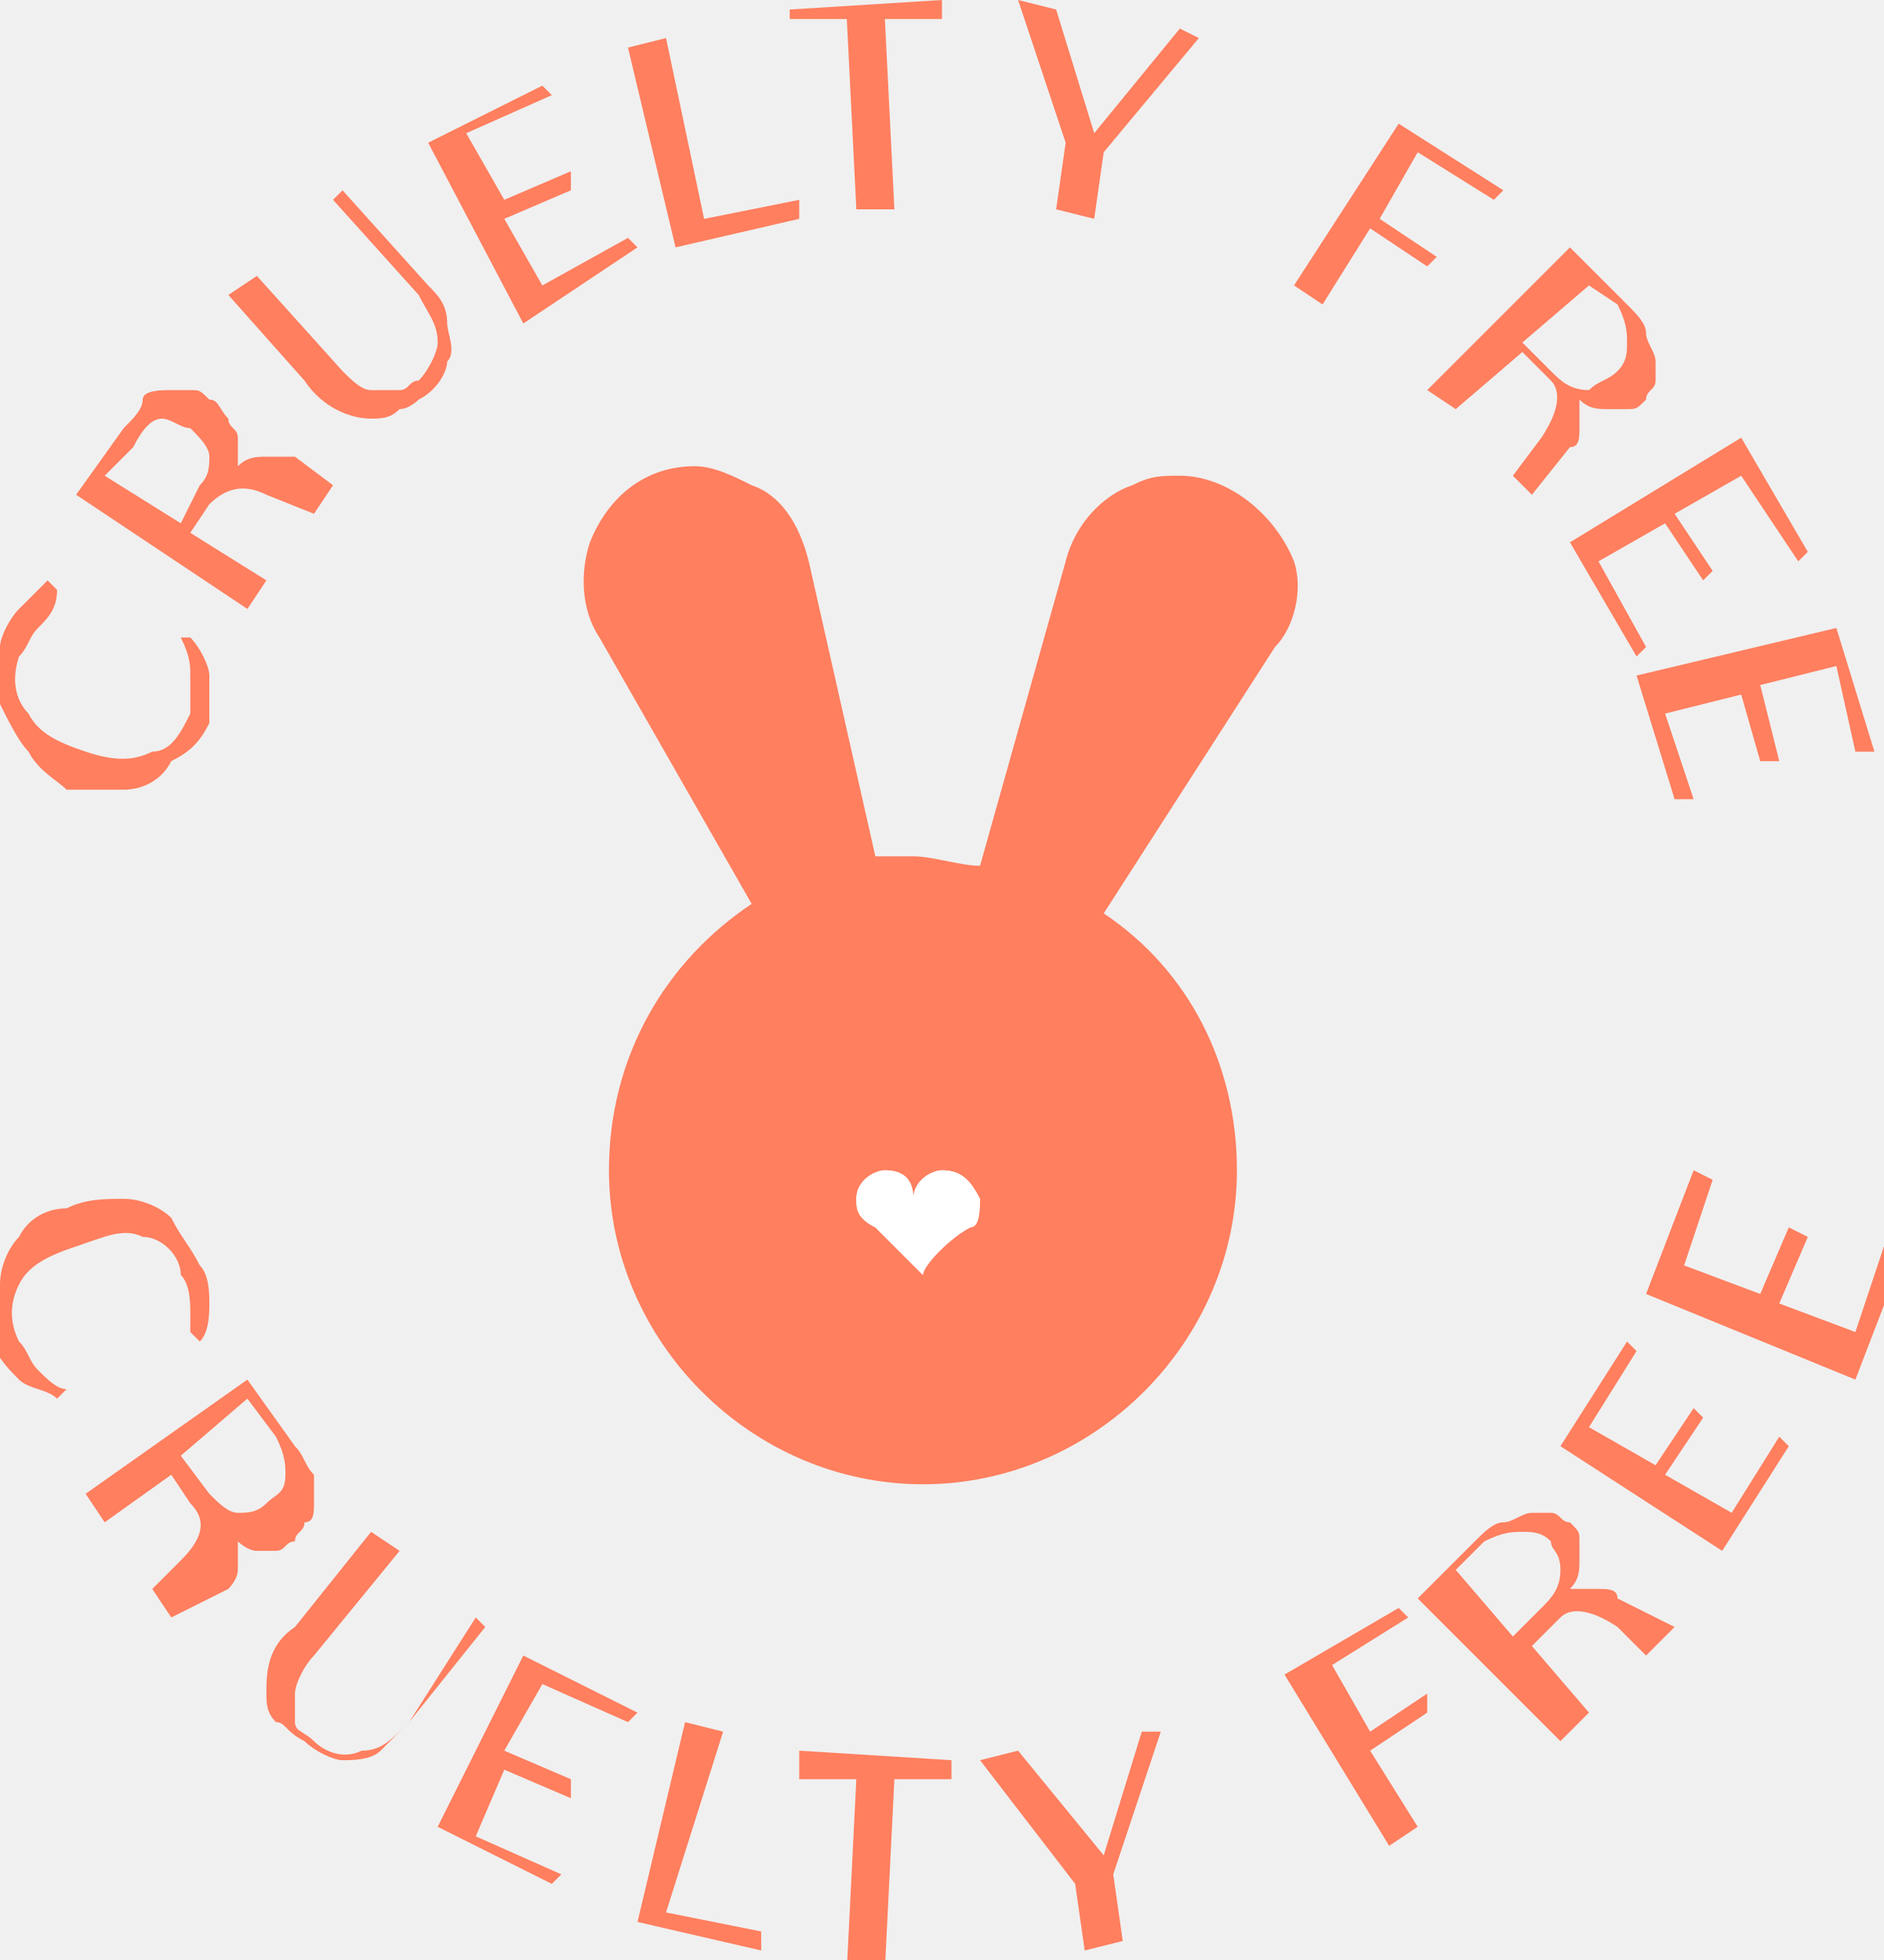
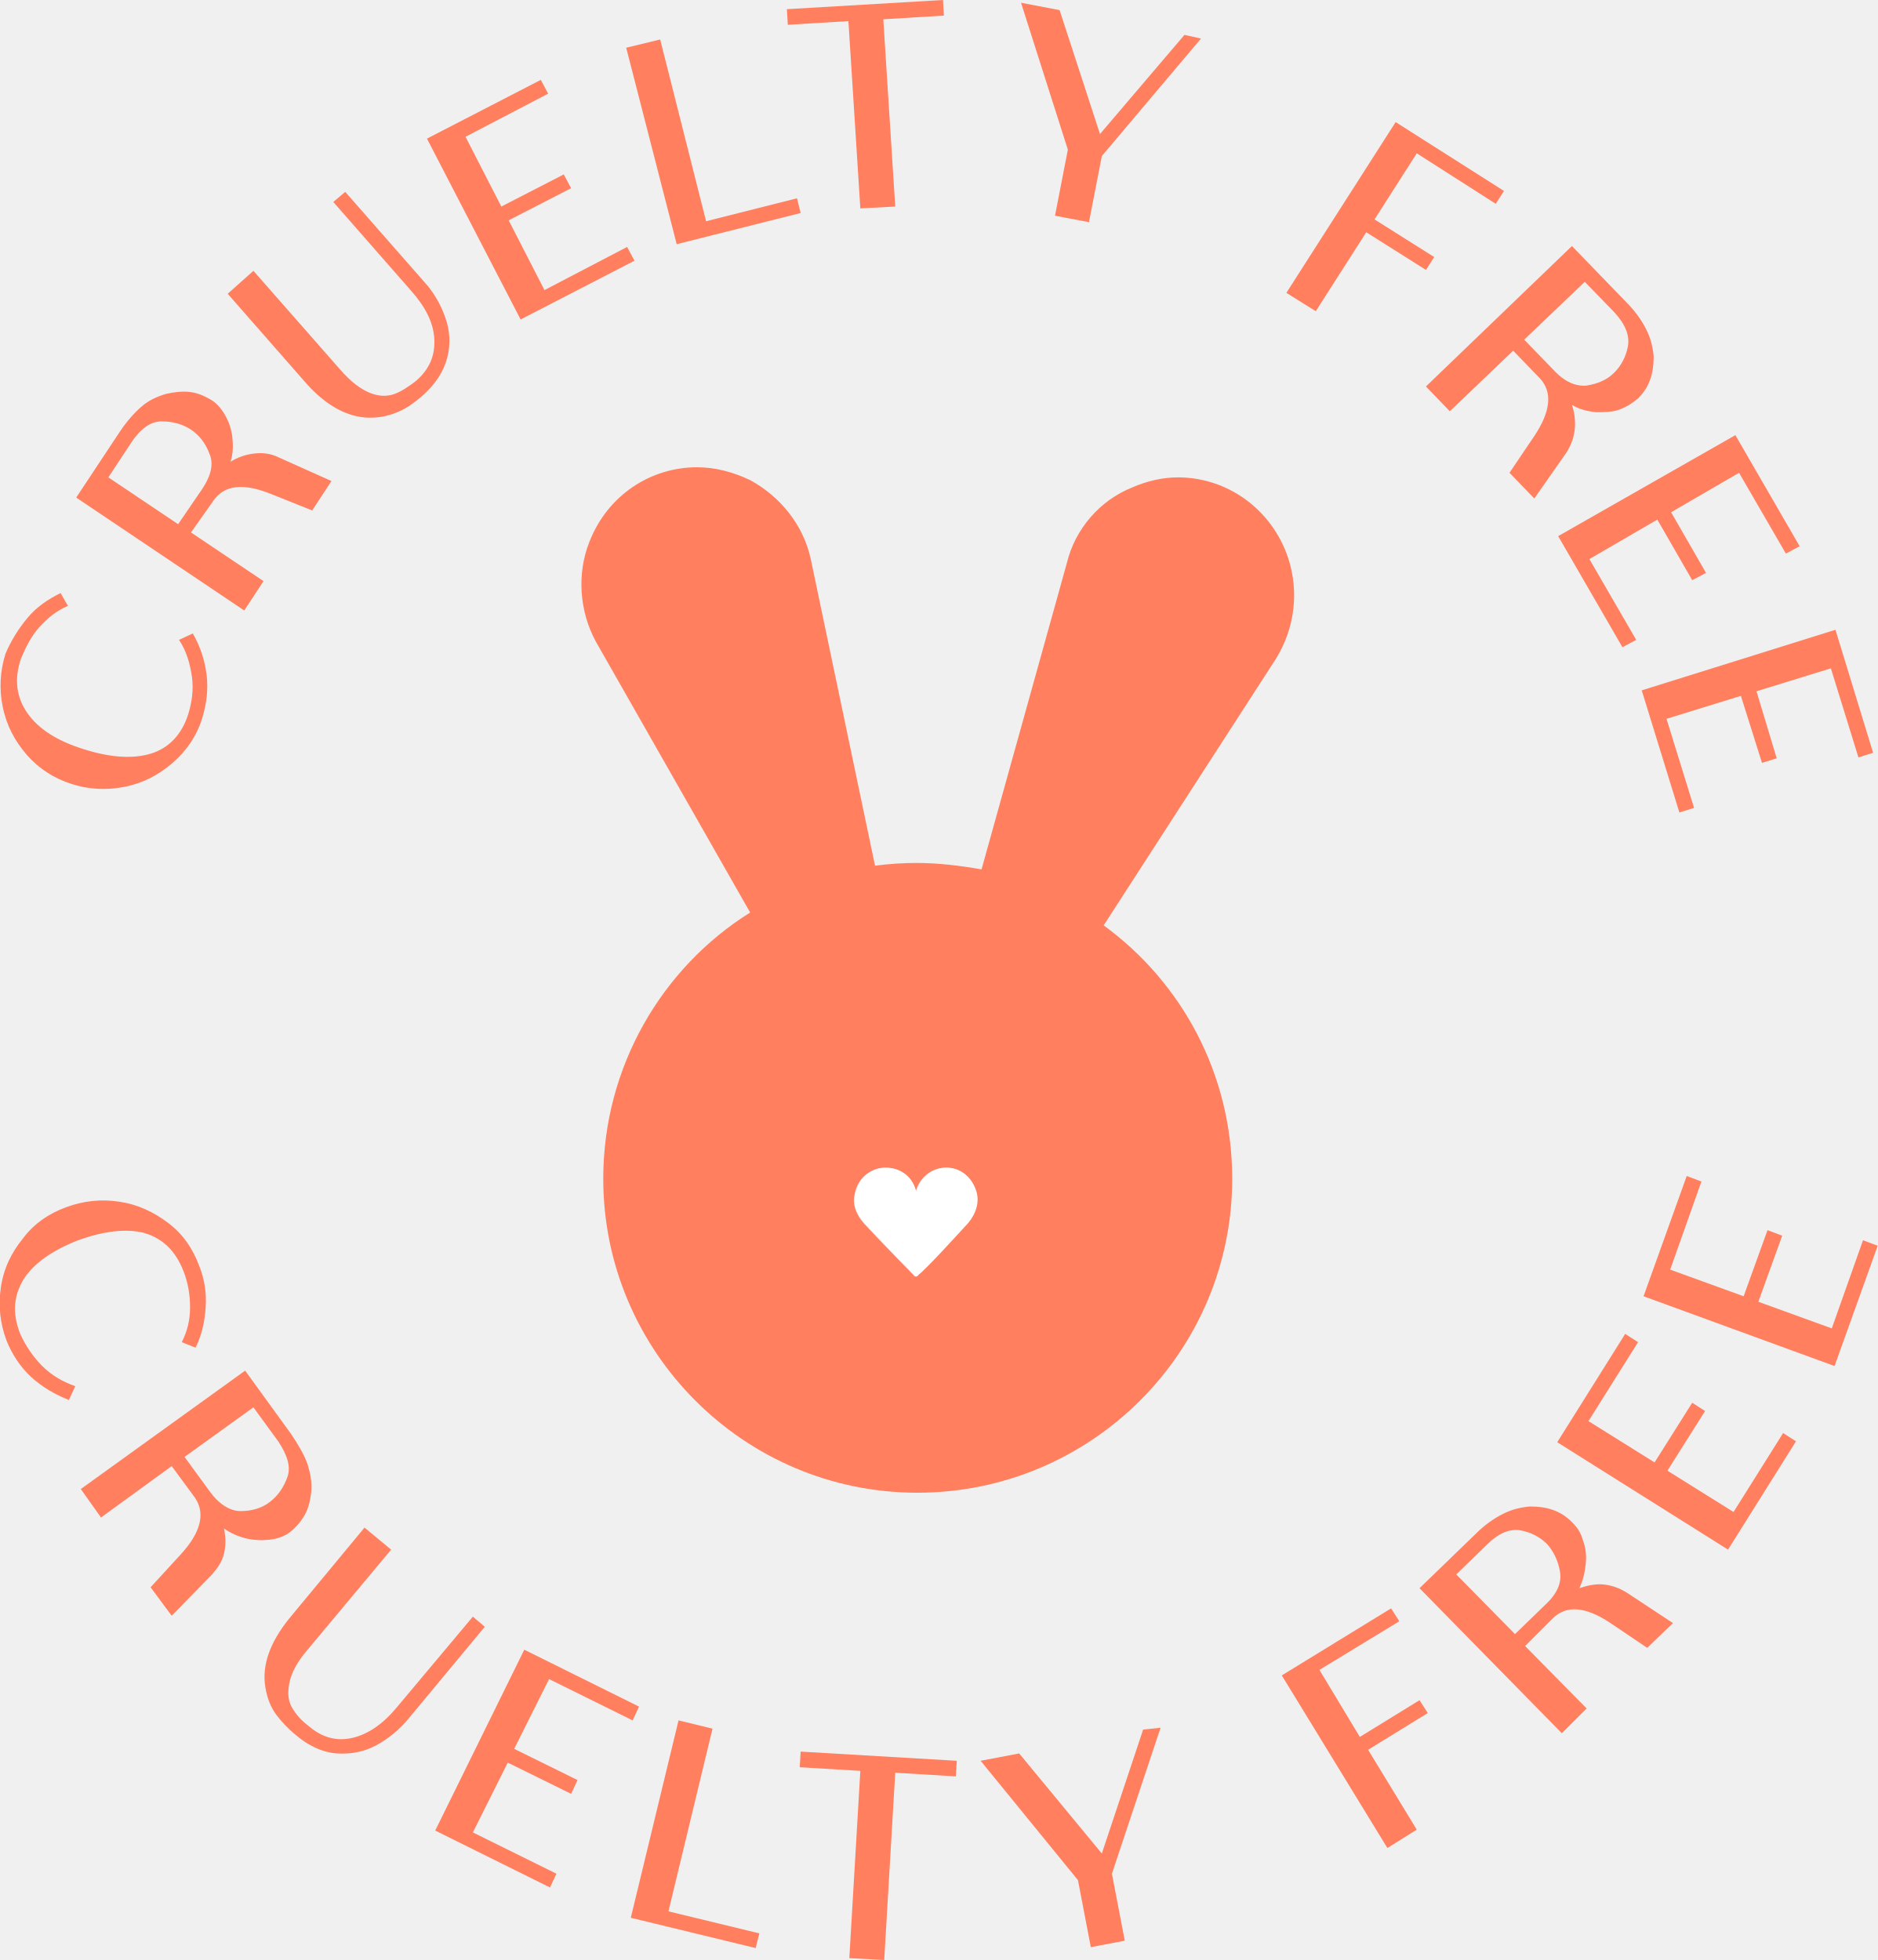
- <svg xmlns="http://www.w3.org/2000/svg" version="1.1" id="Layer_1" x="0px" y="0px" viewBox="0 0 19.8 20.6" style="enable-background:new 0 0 19.8 20.6;" xml:space="preserve">
+ <svg xmlns="http://www.w3.org/2000/svg" version="1.1" id="Layer_1" x="0px" y="0px" viewBox="0 0 204.5 213.5" style="enable-background:new 0 0 204.5 213.5;" xml:space="preserve">
  <style type="text/css">
	.st0{fill:#FF7F5F;}
	.st1{fill:#FFFFFF;}
</style>
  <g id="words">
    <g>
-       <path class="st0" d="M2,7.1C2,7,2,6.9,1.9,6.7L2,6.7C2.1,6.8,2.2,7,2.2,7.1s0,0.3,0,0.5C2.1,7.8,2,7.9,1.8,8    C1.7,8.2,1.5,8.3,1.3,8.3c-0.2,0-0.4,0-0.6,0C0.6,8.2,0.4,8.1,0.3,7.9C0.2,7.8,0.1,7.6,0,7.4c0-0.2,0-0.4,0-0.6    c0-0.1,0.1-0.3,0.2-0.4c0.1-0.1,0.2-0.2,0.3-0.3l0.1,0.1C0.6,6.4,0.5,6.5,0.4,6.6C0.3,6.7,0.3,6.8,0.2,6.9    C0.1,7.2,0.2,7.4,0.3,7.5c0.1,0.2,0.3,0.3,0.6,0.4C1.2,8,1.4,8,1.6,7.9C1.8,7.9,1.9,7.7,2,7.5C2,7.4,2,7.3,2,7.1z" />
-       <path class="st0" d="M3.5,5.1L3.3,5.4L2.8,5.2C2.6,5.1,2.4,5.1,2.2,5.3L2,5.6l0.8,0.5L2.6,6.4L0.8,5.2l0.5-0.7    c0.1-0.1,0.2-0.2,0.2-0.3s0.2-0.1,0.3-0.1c0.1,0,0.2,0,0.2,0c0.1,0,0.1,0,0.2,0.1c0.1,0,0.1,0.1,0.2,0.2c0,0.1,0.1,0.1,0.1,0.2    s0,0.2,0,0.3c0.1-0.1,0.2-0.1,0.3-0.1c0.1,0,0.2,0,0.3,0L3.5,5.1z M1.9,5.5l0.2-0.4C2.2,5,2.2,4.9,2.2,4.8c0-0.1-0.1-0.2-0.2-0.3    C1.9,4.5,1.8,4.4,1.7,4.4S1.5,4.5,1.4,4.7L1.1,5L1.9,5.5z" />
-       <path class="st0" d="M3.5,2.1L3.6,2L4.5,3c0.1,0.1,0.2,0.2,0.2,0.4c0,0.1,0.1,0.3,0,0.4c0,0.1-0.1,0.3-0.3,0.4    C4.4,4.2,4.3,4.3,4.2,4.3C4.1,4.4,4,4.4,3.9,4.4C3.7,4.4,3.4,4.3,3.2,4L2.4,3.1l0.3-0.2l0.9,1C3.7,4,3.8,4.1,3.9,4.1    c0.1,0,0.2,0,0.3,0c0.1,0,0.1-0.1,0.2-0.1c0.1-0.1,0.2-0.3,0.2-0.4c0-0.2-0.1-0.3-0.2-0.5L3.5,2.1z" />
-       <path class="st0" d="M4.5,1.5l1.2-0.6L5.8,1L4.9,1.4l0.4,0.7l0.7-0.3L6,2L5.3,2.3L5.7,3l0.9-0.5l0.1,0.1L5.5,3.4L4.5,1.5z" />
-       <path class="st0" d="M7.4,2.3l1-0.2l0,0.2L7.1,2.6L6.6,0.5l0.4-0.1L7.4,2.3z" />
-       <path class="st0" d="M8.3,0.1L9.9,0l0,0.2l-0.6,0l0.1,2l-0.4,0l-0.1-2l-0.6,0L8.3,0.1z" />
-       <path class="st0" d="M12.6,0.4l-1,1.2l-0.1,0.7l-0.4-0.1l0.1-0.7L10.7,0l0.4,0.1l0.4,1.3l0.9-1.1L12.6,0.4z" />
-       <path class="st0" d="M14.7,1.3L15.8,2l-0.1,0.1l-0.8-0.5l-0.4,0.7l0.6,0.4L15,2.8l-0.6-0.4l-0.5,0.8l-0.3-0.2L14.7,1.3z" />
-       <path class="st0" d="M16.1,5.2L15.9,5l0.3-0.4c0.2-0.3,0.2-0.5,0.1-0.6l-0.3-0.3l-0.7,0.6L15,4.1l1.5-1.5l0.6,0.6    c0.1,0.1,0.2,0.2,0.2,0.3c0,0.1,0.1,0.2,0.1,0.3c0,0.1,0,0.2,0,0.2c0,0.1-0.1,0.1-0.1,0.2c-0.1,0.1-0.1,0.1-0.2,0.1    c-0.1,0-0.2,0-0.2,0c-0.1,0-0.2,0-0.3-0.1c0,0.1,0,0.2,0,0.3s0,0.2-0.1,0.2L16.1,5.2z M16,3.6l0.3,0.3c0.1,0.1,0.2,0.2,0.4,0.2    C16.8,4,16.9,4,17,3.9c0.1-0.1,0.1-0.2,0.1-0.3c0-0.1,0-0.2-0.1-0.4L16.7,3L16,3.6z" />
-       <path class="st0" d="M18.3,4.6l0.7,1.2l-0.1,0.1L18.3,5l-0.7,0.4L18,6l-0.1,0.1l-0.4-0.6l-0.7,0.4l0.5,0.9l-0.1,0.1l-0.7-1.2    L18.3,4.6z" />
-       <path class="st0" d="M19.3,6.6l0.4,1.3l-0.2,0L19.3,7l-0.8,0.2L18.7,8l-0.2,0l-0.2-0.7l-0.8,0.2l0.3,0.9l-0.2,0l-0.4-1.3L19.3,6.6    z" />
+       <path class="st0" d="M20.9,73.7c-0.2-1.4-0.6-2.8-1.4-4l1.5-0.7c0.8,1.4,1.3,2.9,1.5,4.5s0,3.2-0.5,4.8c-0.6,1.9-1.7,3.5-3.2,4.8    c-1.5,1.3-3.2,2.2-5.2,2.6c-2,0.4-3.9,0.3-5.8-0.3c-1.9-0.6-3.6-1.7-4.9-3.2c-1.3-1.5-2.2-3.2-2.6-5.2c-0.4-1.9-0.3-3.9,0.3-5.8    C1.2,69.8,2,68.5,3,67.3s2.2-2,3.6-2.7l0.8,1.4c-1.2,0.5-2.2,1.3-3.1,2.3c-0.9,1-1.5,2.2-2,3.4c-0.8,2.3-0.5,4.3,0.7,6    c1.2,1.7,3.2,3,6.1,3.9c2.8,0.9,5.3,1.1,7.3,0.5c2-0.6,3.4-2.1,4.1-4.3C20.9,76.5,21.1,75.1,20.9,73.7z" />
+       <path class="st0" d="M36.1,52.4l-2.1,3.2l-4.5-1.8c-3-1.2-5.1-1-6.3,0.8L20.8,58l7.9,5.3l-2.1,3.2L8.3,54.2l4.7-7.1    c0.8-1.2,1.6-2.1,2.4-2.8c0.8-0.7,1.7-1.1,2.7-1.4c0.9-0.2,1.8-0.3,2.6-0.2c0.8,0.1,1.5,0.4,2.2,0.8c0.7,0.4,1.2,1,1.6,1.7    c0.4,0.7,0.7,1.5,0.8,2.4c0.1,0.9,0.1,1.8-0.2,2.7c0.8-0.5,1.7-0.8,2.6-0.9c0.9-0.1,1.8,0,2.6,0.4L36.1,52.4z M19.4,57.1l2.6-3.8    c1-1.5,1.3-2.8,0.8-3.9c-0.4-1.1-1.1-2-2-2.6c-0.9-0.6-2-0.9-3.2-0.9s-2.3,0.8-3.3,2.3L11.8,52L19.4,57.1z" />
+       <path class="st0" d="M36.3,22l1.3-1.1l8.6,9.8c1.1,1.2,1.8,2.5,2.3,3.9c0.5,1.4,0.6,2.9,0.2,4.4c-0.4,1.5-1.3,2.9-2.8,4.2    c-0.7,0.6-1.5,1.2-2.4,1.6c-0.9,0.4-1.9,0.7-3.2,0.7c-2.4,0-4.8-1.3-7-3.8L24.8,32l2.8-2.5L37,40.2c1.2,1.4,2.3,2.2,3.3,2.6    c1,0.4,1.9,0.4,2.7,0.1c0.8-0.3,1.5-0.8,2.3-1.4c1.5-1.3,2.1-2.8,2-4.6c-0.1-1.8-1-3.5-2.5-5.2L36.3,22z" />
+       <path class="st0" d="M46.5,15.1l12.4-6.4l0.8,1.5l-9,4.7l3.9,7.6l6.8-3.5l0.8,1.5l-6.8,3.5l3.9,7.6l9-4.7l0.8,1.5l-12.4,6.4    L46.5,15.1z" />
+       <path class="st0" d="M76.9,24.1l9.9-2.5l0.4,1.6l-13.5,3.4L68.2,5.2l3.7-0.9L76.9,24.1z" />
+       <path class="st0" d="M85.7,1l17-1l0.1,1.7l-6.6,0.4l1.3,20.4l-3.8,0.2L92.4,2.3l-6.6,0.4L85.7,1z" />
+       <path class="st0" d="M130.8,4.2L120,17l-1.4,7.2l-3.7-0.7l1.4-7.2l-5.1-16l4.2,0.8l4.4,13.5L129,3.8L130.8,4.2z" />
+       <path class="st0" d="M152,13.3l11.8,7.5l-0.9,1.4l-8.6-5.5l-4.6,7.2l6.5,4.1l-0.9,1.4l-6.5-4.1l-5.5,8.6l-3.2-2L152,13.3z" />
+       <path class="st0" d="M167.1,54.3l-2.7-2.8l2.7-4c1.8-2.7,2-4.8,0.6-6.3l-2.9-3l-6.9,6.6l-2.6-2.7l15.9-15.3l5.9,6.1    c1,1,1.7,2,2.2,3c0.5,1,0.7,1.9,0.8,2.9c0,0.9-0.1,1.8-0.4,2.6c-0.3,0.8-0.7,1.4-1.3,2c-0.6,0.5-1.2,0.9-2,1.2    c-0.8,0.3-1.6,0.3-2.6,0.3c-0.9-0.1-1.8-0.3-2.6-0.8c0.3,0.9,0.4,1.8,0.3,2.7c-0.1,0.9-0.4,1.7-0.9,2.5L167.1,54.3z M166,37    l3.2,3.3c1.2,1.3,2.4,1.8,3.6,1.7c1.2-0.2,2.2-0.6,3-1.4c0.8-0.8,1.3-1.8,1.5-2.9c0.2-1.2-0.3-2.4-1.5-3.7l-3.2-3.3L166,37z" />
+       <path class="st0" d="M189,47.4l7,12.1l-1.5,0.8l-5.1-8.8l-7.4,4.3l3.8,6.6l-1.5,0.8l-3.8-6.6l-7.4,4.3l5.1,8.8l-1.5,0.8l-7-12.1    L189,47.4z" />
+       <path class="st0" d="M199.9,68.6L204,82l-1.6,0.5l-3-9.7l-8.1,2.5l2.2,7.3l-1.6,0.5l-2.3-7.3l-8.1,2.5l3,9.7l-1.6,0.5l-4.1-13.3    L199.9,68.6z" />
    </g>
    <g>
      <g>
-         <path class="st0" d="M0.4,14.4c0.1,0.1,0.2,0.2,0.3,0.2l-0.1,0.1c-0.1-0.1-0.3-0.1-0.4-0.2s-0.2-0.2-0.3-0.4     C0,13.9,0,13.7,0,13.5c0-0.2,0.1-0.4,0.2-0.5c0.1-0.2,0.3-0.3,0.5-0.3c0.2-0.1,0.4-0.1,0.6-0.1c0.2,0,0.4,0.1,0.5,0.2     C1.9,13,2,13.1,2.1,13.3c0.1,0.1,0.1,0.3,0.1,0.4c0,0.1,0,0.3-0.1,0.4l-0.1-0.1C2,14,2,13.9,2,13.8c0-0.1,0-0.3-0.1-0.4     C1.9,13.2,1.7,13,1.5,13c-0.2-0.1-0.4,0-0.7,0.1c-0.3,0.1-0.5,0.2-0.6,0.4c-0.1,0.2-0.1,0.4,0,0.6C0.3,14.2,0.3,14.3,0.4,14.4z" />
-         <path class="st0" d="M1.8,17l-0.2-0.3l0.3-0.3c0.2-0.2,0.3-0.4,0.1-0.6l-0.2-0.3L1.1,16l-0.2-0.3l1.7-1.2l0.5,0.7     c0.1,0.1,0.1,0.2,0.2,0.3c0,0.1,0,0.2,0,0.3c0,0.1,0,0.2-0.1,0.2c0,0.1-0.1,0.1-0.1,0.2c-0.1,0-0.1,0.1-0.2,0.1     c-0.1,0-0.2,0-0.2,0c-0.1,0-0.2-0.1-0.2-0.1c0,0.1,0,0.2,0,0.3c0,0.1-0.1,0.2-0.1,0.2L1.8,17z M1.9,15.3l0.3,0.4     c0.1,0.1,0.2,0.2,0.3,0.2c0.1,0,0.2,0,0.3-0.1C2.9,15.7,3,15.7,3,15.5c0-0.1,0-0.2-0.1-0.4l-0.3-0.4L1.9,15.3z" />
-         <path class="st0" d="M5,17l0.1,0.1l-0.8,1c-0.1,0.1-0.2,0.2-0.3,0.3c-0.1,0.1-0.3,0.1-0.4,0.1c-0.1,0-0.3-0.1-0.4-0.2     C3,18.2,3,18.1,2.9,18.1c-0.1-0.1-0.1-0.2-0.1-0.3c0-0.2,0-0.5,0.3-0.7l0.8-1l0.3,0.2l-0.9,1.1c-0.1,0.1-0.2,0.3-0.2,0.4     c0,0.1,0,0.2,0,0.3c0,0.1,0.1,0.1,0.2,0.2c0.1,0.1,0.3,0.2,0.5,0.1c0.2,0,0.3-0.1,0.5-0.3L5,17z" />
-         <path class="st0" d="M5.5,17.4L6.7,18l-0.1,0.1l-0.9-0.4l-0.4,0.7l0.7,0.3L6,18.9l-0.7-0.3L5,19.3l0.9,0.4l-0.1,0.1l-1.2-0.6     L5.5,17.4z" />
-         <path class="st0" d="M7,20.1l1,0.2l0,0.2l-1.3-0.3l0.5-2.1l0.4,0.1L7,20.1z" />
-         <path class="st0" d="M8.4,18.4l1.6,0.1l0,0.2l-0.6,0l-0.1,2l-0.4,0l0.1-2l-0.6,0L8.4,18.4z" />
-         <path class="st0" d="M12.2,18.2l-0.5,1.5l0.1,0.7l-0.4,0.1l-0.1-0.7l-1-1.3l0.4-0.1l0.9,1.1l0.4-1.3L12.2,18.2z" />
-         <path class="st0" d="M13.5,17.6l1.2-0.7l0.1,0.1l-0.8,0.5l0.4,0.7l0.6-0.4L15,18l-0.6,0.4l0.5,0.8l-0.3,0.2L13.5,17.6z" />
-         <path class="st0" d="M17.6,17.1l-0.3,0.3L17,17.1c-0.3-0.2-0.5-0.2-0.6-0.1l-0.3,0.3l0.6,0.7l-0.3,0.3l-1.5-1.5l0.6-0.6     c0.1-0.1,0.2-0.2,0.3-0.2c0.1,0,0.2-0.1,0.3-0.1c0.1,0,0.2,0,0.2,0c0.1,0,0.1,0.1,0.2,0.1c0.1,0.1,0.1,0.1,0.1,0.2     c0,0.1,0,0.2,0,0.2c0,0.1,0,0.2-0.1,0.3c0.1,0,0.2,0,0.3,0c0.1,0,0.2,0,0.2,0.1L17.6,17.1z M15.9,17.2l0.3-0.3     c0.1-0.1,0.2-0.2,0.2-0.4s-0.1-0.2-0.1-0.3c-0.1-0.1-0.2-0.1-0.3-0.1c-0.1,0-0.2,0-0.4,0.1l-0.3,0.3L15.9,17.2z" />
-         <path class="st0" d="M16.4,15.2l0.7-1.1l0.1,0.1L16.7,15l0.7,0.4l0.4-0.6l0.1,0.1l-0.4,0.6l0.7,0.4l0.5-0.8l0.1,0.1l-0.7,1.1     L16.4,15.2z" />
-         <path class="st0" d="M17.3,13.6l0.5-1.3l0.2,0.1l-0.3,0.9l0.8,0.3l0.3-0.7l0.2,0.1l-0.3,0.7l0.8,0.3l0.3-0.9l0.2,0.1l-0.5,1.3     L17.3,13.6z" />
+         <path class="st0" d="M4.6,148.8c1,1,2.2,1.7,3.6,2.2l-0.7,1.5c-1.5-0.6-2.9-1.4-4.1-2.5c-1.2-1.1-2.1-2.5-2.7-4     c-0.7-1.9-0.9-3.8-0.6-5.8c0.3-2,1.1-3.7,2.4-5.3c1.2-1.6,2.8-2.7,4.7-3.4c1.9-0.7,3.8-0.9,5.8-0.6c2,0.3,3.7,1.1,5.3,2.3     c1.6,1.2,2.7,2.8,3.4,4.7c0.6,1.5,0.8,3,0.7,4.5c-0.1,1.5-0.4,3-1.1,4.4l-1.5-0.6c0.6-1.2,0.9-2.4,0.9-3.8c0-1.3-0.2-2.6-0.7-3.9     c-0.9-2.3-2.3-3.6-4.3-4.2c-2-0.5-4.4-0.2-7.2,0.8c-2.8,1.1-4.8,2.5-5.9,4.2c-1.1,1.8-1.3,3.7-0.4,6     C2.8,146.6,3.6,147.8,4.6,148.8z" />
+         <path class="st0" d="M18.7,176l-2.3-3.1l3.3-3.6c2.2-2.4,2.7-4.5,1.5-6.2l-2.5-3.4l-7.7,5.6l-2.2-3.1l17.9-12.9l5,6.9     c0.8,1.2,1.4,2.2,1.8,3.3c0.3,1,0.5,2,0.4,3c-0.1,0.9-0.3,1.8-0.7,2.5c-0.4,0.7-0.9,1.3-1.5,1.8c-0.6,0.5-1.4,0.8-2.2,0.9     c-0.8,0.1-1.7,0.1-2.6-0.1c-0.9-0.2-1.8-0.6-2.5-1.1c0.2,1,0.2,1.9,0,2.7c-0.2,0.9-0.7,1.6-1.3,2.3L18.7,176z M20.1,158.7     l2.7,3.7c1,1.4,2.2,2.2,3.4,2.2c1.2,0,2.3-0.3,3.2-1c0.9-0.7,1.5-1.6,1.9-2.7c0.4-1.1,0-2.4-1-3.9l-2.7-3.7L20.1,158.7z" />
+         <path class="st0" d="M51.5,176.1l1.3,1.1l-8.3,10c-1,1.2-2.2,2.2-3.5,2.9c-1.3,0.7-2.7,1-4.3,0.9c-1.5-0.1-3.1-0.8-4.6-2.1     c-0.7-0.6-1.4-1.3-2-2.1c-0.6-0.8-1-1.8-1.2-3c-0.4-2.4,0.5-4.9,2.6-7.5l8.2-9.9l2.9,2.4l-9.1,10.9c-1.2,1.4-1.8,2.6-2,3.7     c-0.2,1.1-0.1,1.9,0.3,2.6c0.4,0.7,1,1.4,1.8,2c1.5,1.3,3.1,1.7,4.8,1.3c1.7-0.4,3.3-1.5,4.8-3.3L51.5,176.1z" />
+         <path class="st0" d="M57.1,179.7l12.5,6.2l-0.7,1.5l-9.1-4.5l-3.8,7.6l6.9,3.4l-0.7,1.5l-6.9-3.4l-3.8,7.6l9.1,4.5l-0.7,1.5     l-12.5-6.2L57.1,179.7z" />
+         <path class="st0" d="M72.8,208.2l9.9,2.4l-0.4,1.6l-13.6-3.3l5.2-21.5l3.7,0.9L72.8,208.2z" />
+         <path class="st0" d="M87.2,190.8l17,1l-0.1,1.7l-6.6-0.4l-1.2,20.4l-3.8-0.2l1.2-20.4l-6.6-0.4L87.2,190.8z" />
+         <path class="st0" d="M126.4,188.2l-5.3,15.9l1.4,7.3l-3.7,0.7l-1.4-7.3l-10.6-13l4.2-0.8l9,10.9l4.5-13.5L126.4,188.2z" />
+         <path class="st0" d="M139.6,182.5l11.9-7.3l0.9,1.4l-8.7,5.3l4.4,7.3l6.5-4l0.9,1.4l-6.5,4l5.3,8.7l-3.2,2L139.6,182.5z" />
+         <path class="st0" d="M182.2,176.8l-2.8,2.7l-4-2.7c-2.7-1.8-4.8-2-6.3-0.5l-3,3l6.7,6.8l-2.7,2.7l-15.5-15.8l6.1-5.9     c1-1,2-1.7,3-2.2c1-0.5,1.9-0.7,2.9-0.8c0.9,0,1.8,0.1,2.6,0.4s1.4,0.7,2,1.3s1,1.2,1.2,2c0.3,0.8,0.4,1.6,0.3,2.6     c-0.1,0.9-0.3,1.8-0.7,2.6c0.9-0.3,1.8-0.5,2.7-0.4c0.9,0.1,1.7,0.4,2.5,0.9L182.2,176.8z M165,178l3.3-3.2     c1.3-1.2,1.8-2.4,1.6-3.6c-0.2-1.2-0.7-2.2-1.4-3c-0.8-0.8-1.8-1.3-2.9-1.5c-1.2-0.2-2.4,0.3-3.7,1.6l-3.3,3.2L165,178z" />
+         <path class="st0" d="M169.6,157.1l7.4-11.8l1.4,0.9l-5.4,8.6l7.2,4.5l4.1-6.5l1.4,0.9l-4.1,6.5l7.2,4.5l5.4-8.6l1.4,0.9     l-7.4,11.8L169.6,157.1z" />
+         <path class="st0" d="M179,141.2l4.7-13.1l1.6,0.6l-3.4,9.6l8,2.9l2.6-7.2l1.6,0.6l-2.6,7.2l8,2.9l3.4-9.6l1.6,0.6l-4.7,13.1     L179,141.2z" />
      </g>
    </g>
  </g>
-   <path id="bunny" class="st0" d="M13.6,5.9C13.4,5.4,12.9,5,12.4,5c-0.2,0-0.3,0-0.5,0.1c-0.3,0.1-0.6,0.4-0.7,0.8l-0.9,3.2  c-0.2,0-0.5-0.1-0.7-0.1c-0.1,0-0.3,0-0.4,0L8.5,5.9C8.4,5.5,8.2,5.2,7.9,5.1C7.7,5,7.5,4.9,7.3,4.9c-0.5,0-0.9,0.3-1.1,0.8  C6.1,6,6.1,6.4,6.3,6.7l1.6,2.8c-0.9,0.6-1.5,1.6-1.5,2.8c0,1.8,1.5,3.3,3.3,3.3c1.8,0,3.3-1.5,3.3-3.3c0-1.1-0.5-2.1-1.4-2.7  l1.8-2.8C13.6,6.6,13.7,6.2,13.6,5.9z M10.1,12.9C10,13,9.7,13.3,9.7,13.4c0,0,0,0,0,0c-0.1-0.1-0.4-0.4-0.5-0.5  C9,12.8,9,12.7,9,12.6c0-0.2,0.2-0.3,0.3-0.3c0,0,0,0,0,0c0.2,0,0.3,0.1,0.3,0.3c0-0.2,0.2-0.3,0.3-0.3c0.2,0,0.3,0.1,0.3,0.3  C10.3,12.7,10.2,12.8,10.1,12.9z" />
-   <path id="heart" class="st1" d="M10.3,12.6c0,0.1,0,0.3-0.1,0.3C10,13,9.7,13.3,9.7,13.4c0,0,0,0,0,0c-0.1-0.1-0.4-0.4-0.5-0.5  C9,12.8,9,12.7,9,12.6c0-0.2,0.2-0.3,0.3-0.3c0,0,0,0,0,0c0.2,0,0.3,0.1,0.3,0.3c0-0.2,0.2-0.3,0.3-0.3  C10.1,12.3,10.2,12.4,10.3,12.6z" />
+   <path id="bunny" class="st0" d="M140.3,60.8c-1.8-5.4-6.7-8.8-12-8.8c-1.7,0-3.4,0.4-5,1.1c-3.5,1.4-6.2,4.5-7.1,8.2l-9.3,33.4  c-2.3-0.4-4.7-0.7-7.1-0.7c-1.4,0-3,0.1-4.5,0.3l-7-33.4c-0.8-3.7-3.3-6.8-6.6-8.6c-1.9-0.9-3.8-1.4-5.8-1.4c-5,0-9.7,3-11.7,8.1  c-1.4,3.5-1.1,7.6,0.7,10.9l16.8,29.5c-9.6,6-16,16.8-16,29c0,18.8,15.3,34.2,34.2,34.2c18.9,0,34.3-15.3,34.3-34.2  c0-11.4-5.5-21.4-14-27.6l18.8-29.1C141,68.4,141.5,64.5,140.3,60.8z M105,133.6c-1.2,1.3-4.1,4.5-5.1,5.3c-0.1,0.2-0.3,0.2-0.4,0  c-0.8-0.8-3.8-3.9-5.1-5.3c-0.9-0.9-1.7-2.2-1.3-3.6c0.3-1.6,1.6-2.7,3.1-2.8c0.1,0,0.1,0,0.2,0c1.7,0,3,1.1,3.3,2.7  c0.4-1.7,1.9-2.8,3.5-2.7c1.6,0.1,2.8,1.2,3.1,2.8C106.7,131.4,105.9,132.7,105,133.6z" />
+   <path id="heart" class="st1" d="M106.4,130c0.3,1.4-0.4,2.7-1.3,3.6c-1.2,1.3-4.1,4.5-5.1,5.3c-0.1,0.2-0.3,0.2-0.4,0  c-0.8-0.8-3.8-3.9-5.1-5.3c-0.9-0.9-1.7-2.2-1.3-3.6c0.3-1.6,1.6-2.7,3.1-2.8c0.1,0,0.1,0,0.2,0c1.7,0,3,1.1,3.3,2.7  c0.4-1.7,1.9-2.8,3.5-2.7C104.8,127.3,106,128.4,106.4,130z" />
</svg>
